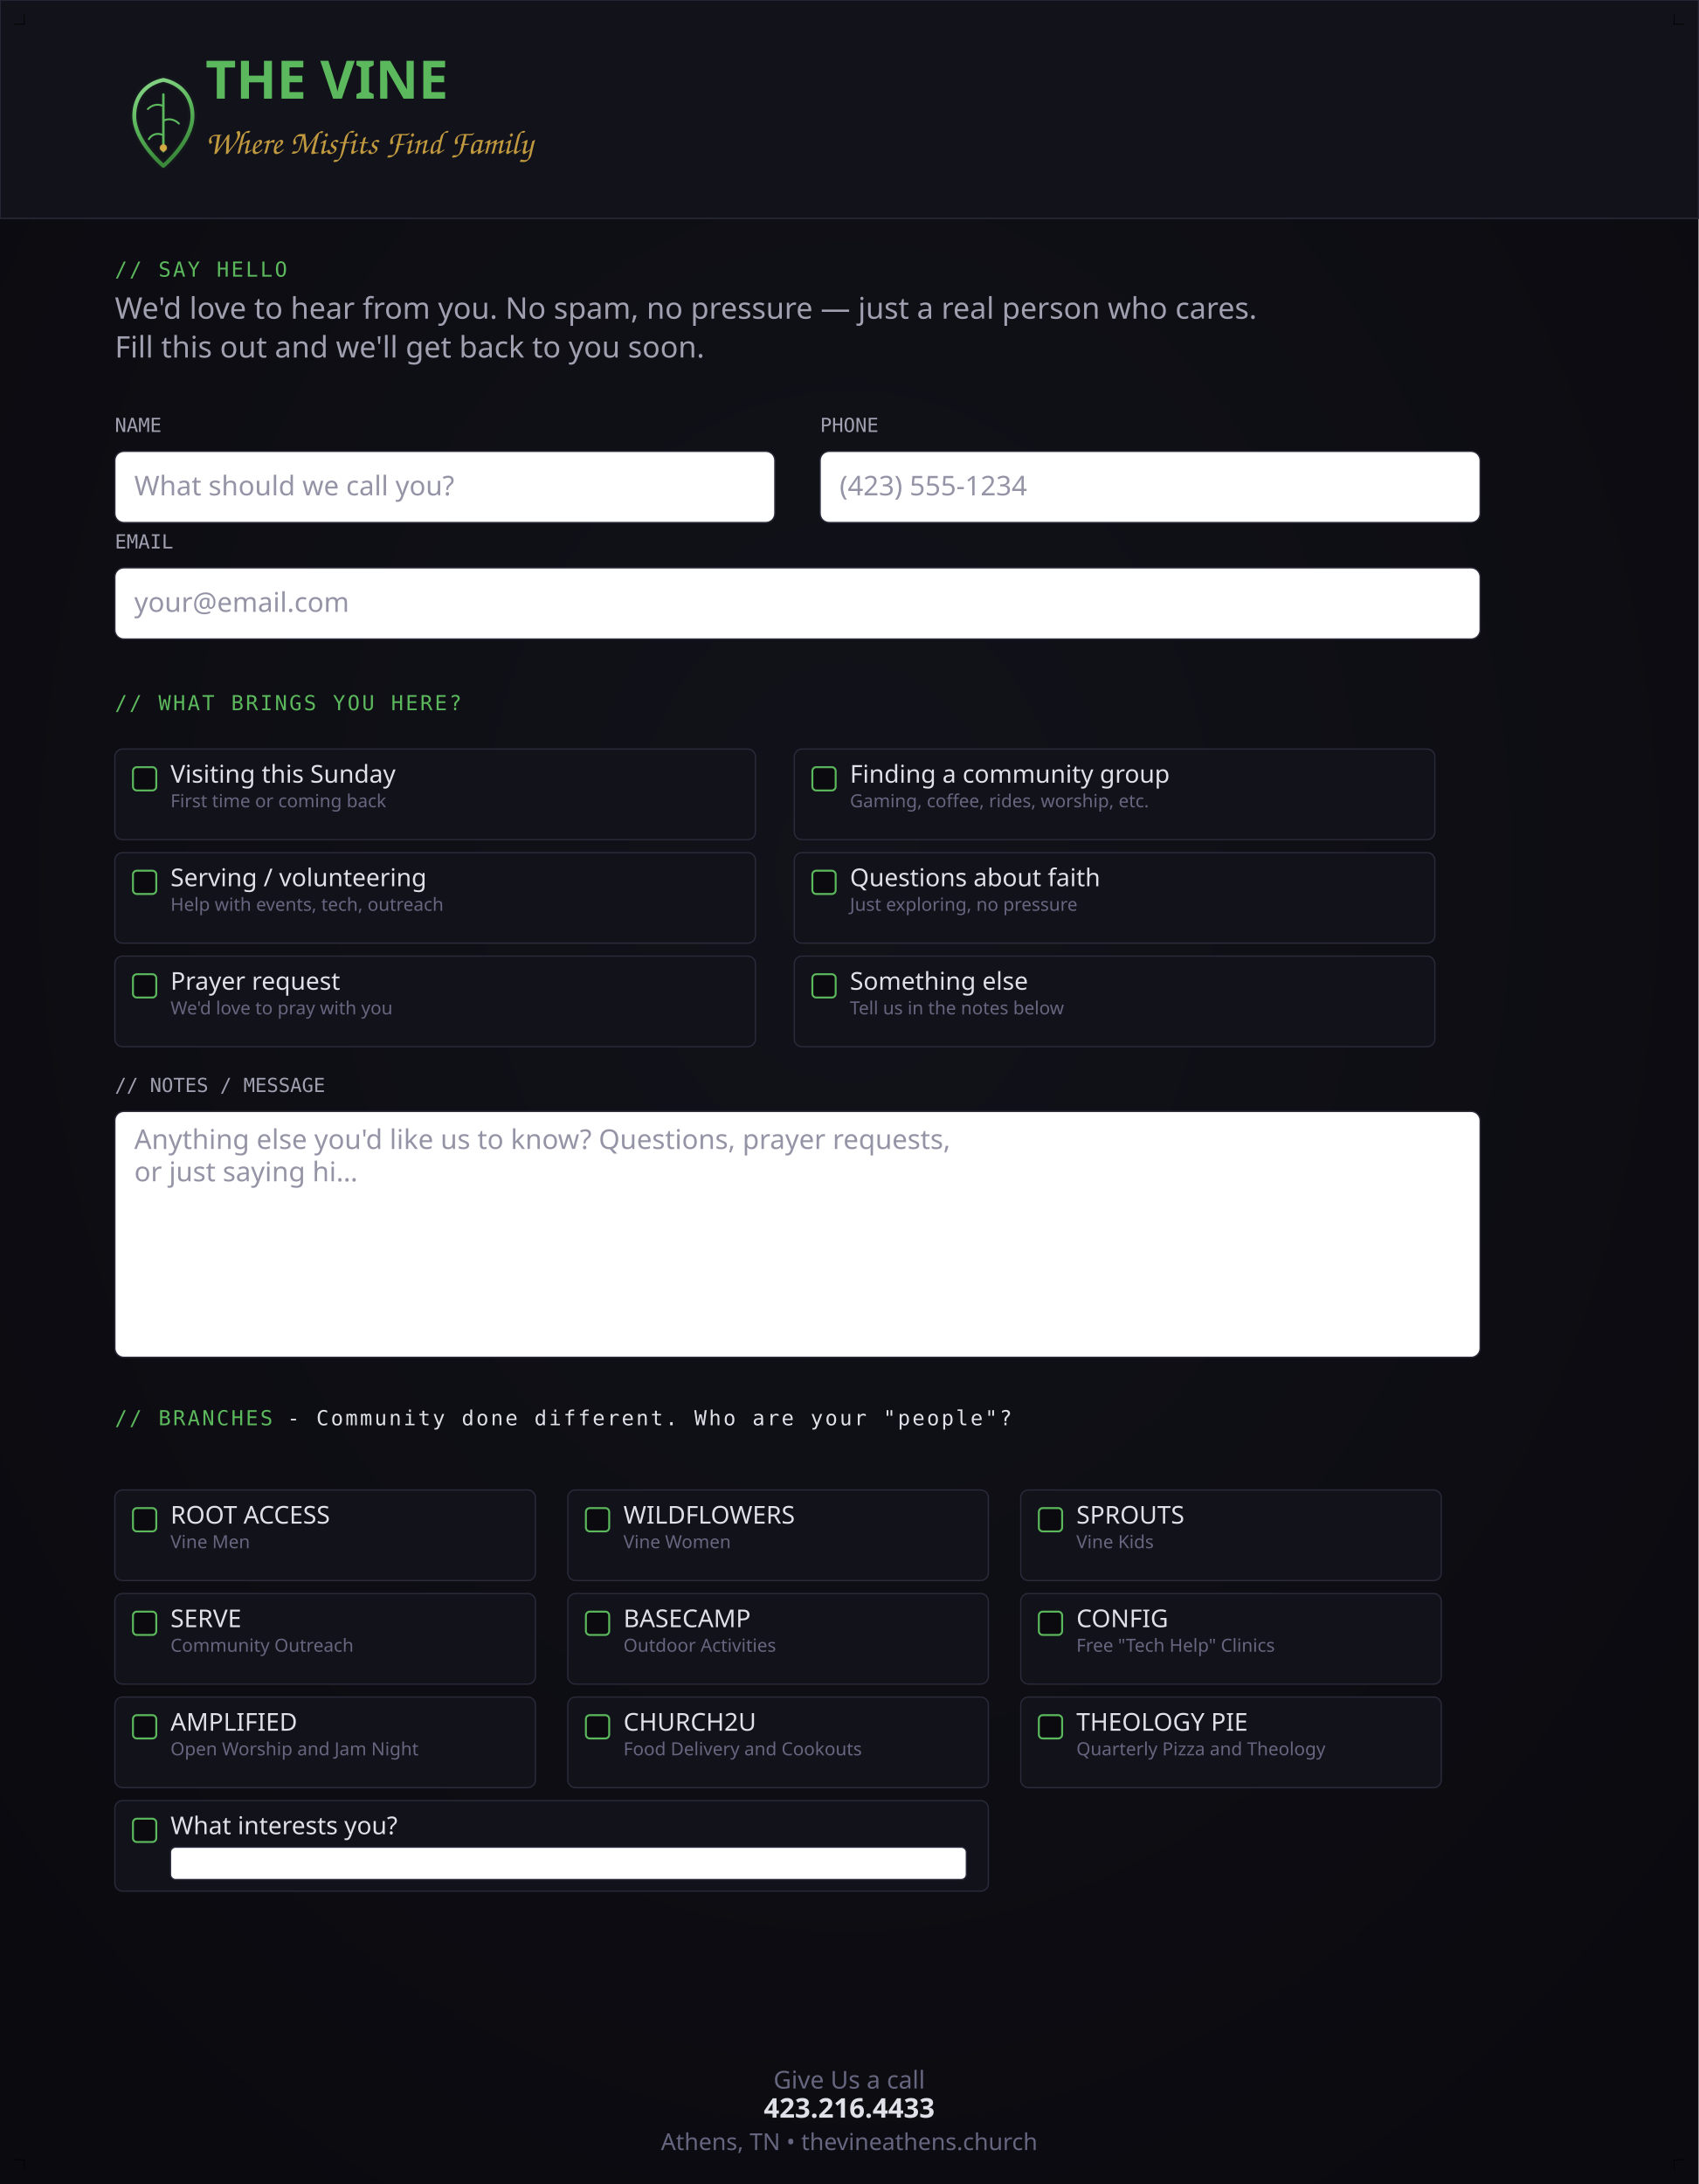
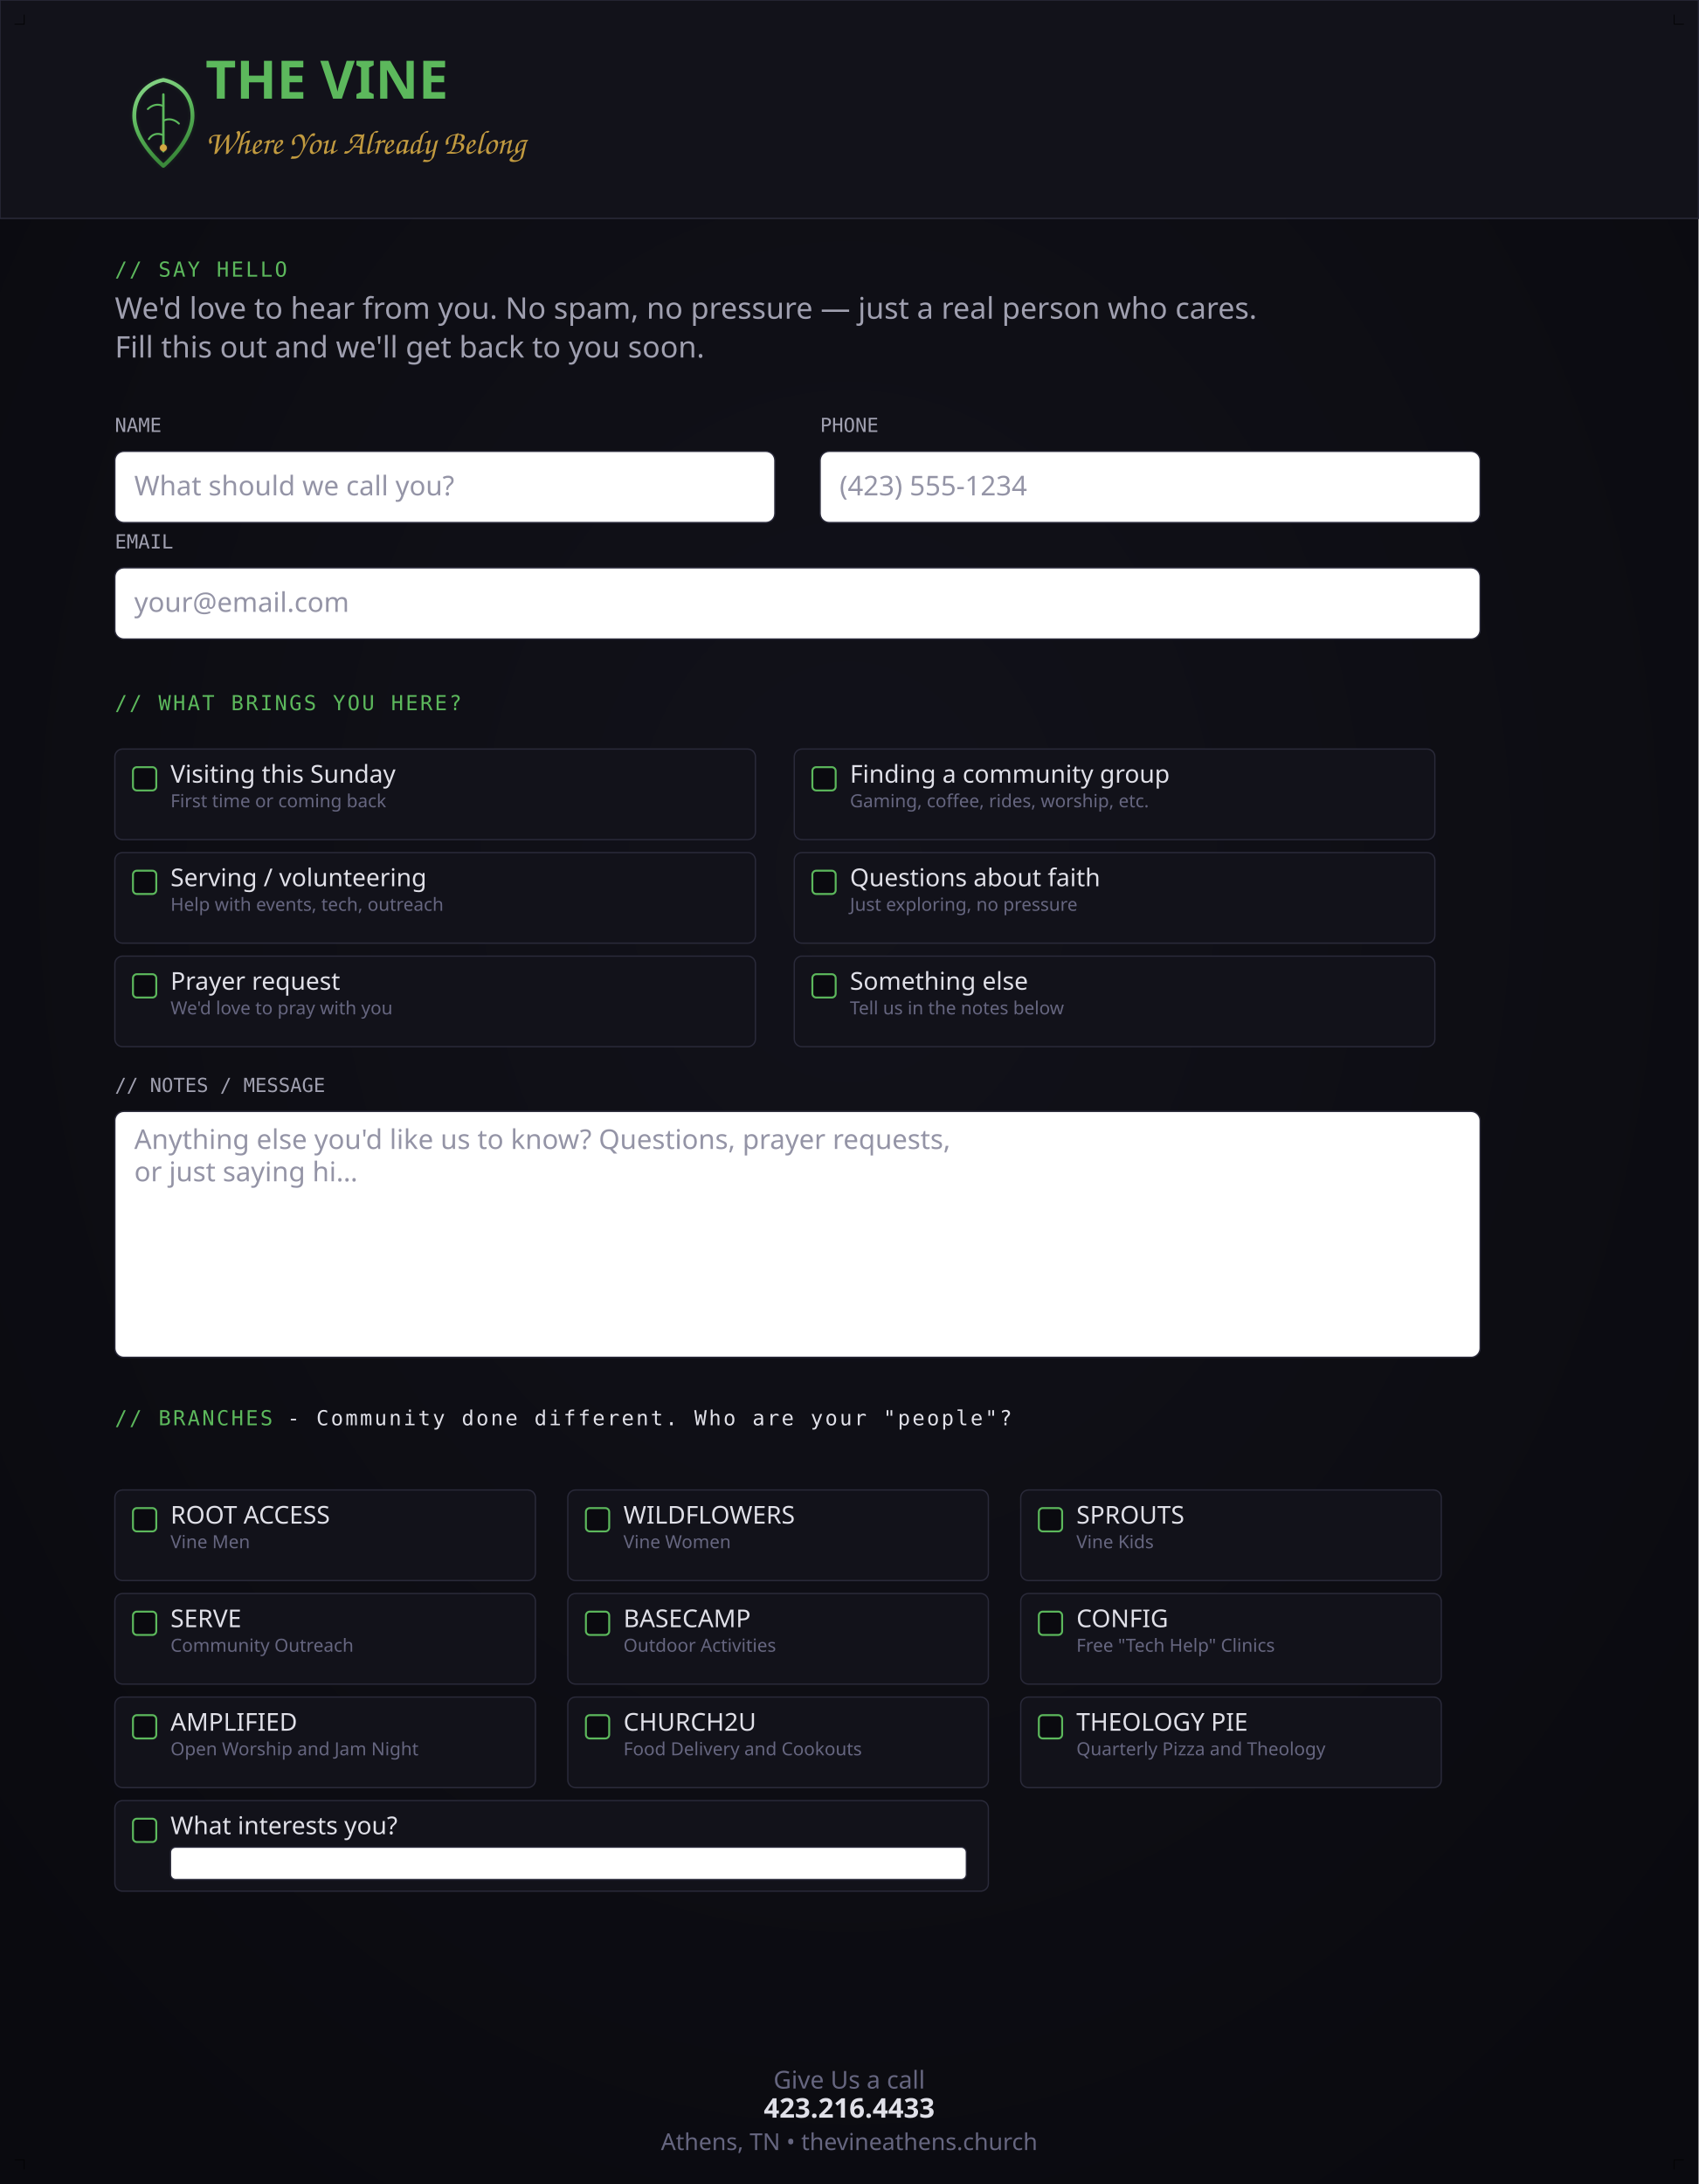
<svg xmlns="http://www.w3.org/2000/svg" viewBox="-37.5 -37.5 2625 3375" width="2625" height="3375">
  <defs>
    <radialGradient id="form-bg" cx="50%" cy="40%" r="70%">
      <stop offset="0%" stop-color="#12121a" />
      <stop offset="100%" stop-color="#0a0a0f" />
    </radialGradient>
    <linearGradient id="form-leaf" x1="0" y1="0" x2="0.3" y2="1">
      <stop offset="0%" stop-color="#8cd98c" />
      <stop offset="50%" stop-color="#5cb85c" />
      <stop offset="100%" stop-color="#3a8a3a" />
    </linearGradient>
    <filter id="form-amber-glow" x="-50%" y="-50%" width="200%" height="200%">
      <feGaussianBlur in="SourceGraphic" stdDeviation="2" result="blur" />
      <feMerge>
        <feMergeNode in="blur" />
        <feMergeNode in="SourceGraphic" />
      </feMerge>
    </filter>
    <filter id="form-leaf-glow" x="-20%" y="-20%" width="140%" height="140%">
      <feGaussianBlur in="SourceAlpha" stdDeviation="4" result="blur" />
      <feFlood flood-color="#5cb85c" flood-opacity="0.15" />
      <feComposite in2="blur" operator="in" result="glow" />
      <feMerge>
        <feMergeNode in="glow" />
        <feMergeNode in="SourceGraphic" />
      </feMerge>
    </filter>
  </defs>
  <rect x="-37.5" y="-37.5" width="2625" height="3375" fill="url(#form-bg)" />
  <g transform="translate(0, 0)">
    <rect x="-37.5" y="-37.5" width="2625" height="337.5" fill="#12121a" stroke="#2a2a3a" stroke-width="2" />
    <g transform="translate(140, 80) scale(0.75)">
      <path d="M100 185 C100 185 40 135 40 82 C40 42 65 15 100 8 C135 15 160 42 160 82 C160 135 100 185 100 185Z" fill="none" stroke="url(#form-leaf)" stroke-width="8" stroke-linejoin="round" filter="url(#form-leaf-glow)" />
      <line x1="100" y1="38" x2="100" y2="155" stroke="#5cb85c" stroke-width="5" stroke-linecap="round" />
      <path d="M100 62 C88 56 76 60 68 68" fill="none" stroke="#5cb85c" stroke-width="4" stroke-linecap="round" />
      <path d="M100 92 C112 86 124 90 132 98" fill="none" stroke="#5cb85c" stroke-width="4" stroke-linecap="round" />
      <path d="M100 122 C88 116 76 120 70 130" fill="none" stroke="#5cb85c" stroke-width="4" stroke-linecap="round" />
      <circle cx="100" cy="148" r="7" fill="#d4a843" filter="url(#form-amber-glow)" />
    </g>
    <text x="280" y="115" font-family="'Space Grotesk', sans-serif" font-size="82" font-weight="700" fill="#5cb85c">THE VINE</text>
-     <text x="280" y="200" font-family="'Caveat', cursive" font-size="52" fill="#d4a843" opacity="0.9">Where Misfits Find Family</text>
+     <text x="280" y="200" font-family="'Caveat', cursive" font-size="52" fill="#d4a843" opacity="0.9">Where You Already Belong</text>
  </g>
  <g transform="translate(0, 340)">
    <text x="140" y="50" font-family="'JetBrains Mono', monospace" font-size="32" fill="#5cb85c" letter-spacing="0.1em">// SAY HELLO</text>
    <text x="140" y="115" font-family="'Space Grotesk', sans-serif" font-size="46" fill="#a0a0b0">We'd love to hear from you. No spam, no pressure — just a real person who cares.</text>
    <text x="140" y="175" font-family="'Space Grotesk', sans-serif" font-size="46" fill="#a0a0b0">Fill this out and we'll get back to you soon.</text>
  </g>
  <g transform="translate(0, 630)">
    <g>
      <text x="140" y="0" font-family="'JetBrains Mono', monospace" font-size="30" fill="#a0a0b0">NAME</text>
      <rect x="140" y="30" width="1020" height="110" rx="14" fill="#ffffff" stroke="#2a2a3a" stroke-width="2" />
      <text x="170" y="98" font-family="'Space Grotesk', sans-serif" font-size="42" fill="#666680" opacity="0.7">What should we call you?</text>
      <text x="1230" y="0" font-family="'JetBrains Mono', monospace" font-size="30" fill="#a0a0b0">PHONE</text>
      <rect x="1230" y="30" width="1020" height="110" rx="14" fill="#ffffff" stroke="#2a2a3a" stroke-width="2" />
      <text x="1260" y="98" font-family="'Space Grotesk', sans-serif" font-size="42" fill="#666680" opacity="0.7">(423) 555-1234</text>
    </g>
    <g transform="translate(0, 180)">
      <text x="140" y="0" font-family="'JetBrains Mono', monospace" font-size="30" fill="#a0a0b0">EMAIL</text>
      <rect x="140" y="30" width="2110" height="110" rx="14" fill="#ffffff" stroke="#2a2a3a" stroke-width="2" />
      <text x="170" y="98" font-family="'Space Grotesk', sans-serif" font-size="42" fill="#666680" opacity="0.7">your@email.com</text>
    </g>
    <g transform="translate(0, 430)">
      <text x="140" y="0" font-family="'JetBrains Mono', monospace" font-size="32" fill="#5cb85c" letter-spacing="0.1em">// WHAT BRINGS YOU HERE?</text>
      <g transform="translate(140, 60)">
        <g>
          <rect x="0" y="0" width="990" height="140" rx="12" fill="#12121a" stroke="#2a2a3a" stroke-width="2" />
          <rect x="28" y="28" width="36" height="36" rx="6" fill="#0a0a0f" stroke="#5cb85c" stroke-width="3" />
          <text x="86" y="52" font-family="'Space Grotesk', sans-serif" font-size="38" fill="#e0e0e8">Visiting this Sunday</text>
          <text x="86" y="90" font-family="'Space Grotesk', sans-serif" font-size="28" fill="#666680">First time or coming back</text>
        </g>
        <g transform="translate(1050, 0)">
          <rect x="0" y="0" width="990" height="140" rx="12" fill="#12121a" stroke="#2a2a3a" stroke-width="2" />
          <rect x="28" y="28" width="36" height="36" rx="6" fill="#0a0a0f" stroke="#5cb85c" stroke-width="3" />
          <text x="86" y="52" font-family="'Space Grotesk', sans-serif" font-size="38" fill="#e0e0e8">Finding a community group</text>
          <text x="86" y="90" font-family="'Space Grotesk', sans-serif" font-size="28" fill="#666680">Gaming, coffee, rides, worship, etc.</text>
        </g>
      </g>
      <g transform="translate(140, 220)">
        <g>
          <rect x="0" y="0" width="990" height="140" rx="12" fill="#12121a" stroke="#2a2a3a" stroke-width="2" />
          <rect x="28" y="28" width="36" height="36" rx="6" fill="#0a0a0f" stroke="#5cb85c" stroke-width="3" />
          <text x="86" y="52" font-family="'Space Grotesk', sans-serif" font-size="38" fill="#e0e0e8">Serving / volunteering</text>
          <text x="86" y="90" font-family="'Space Grotesk', sans-serif" font-size="28" fill="#666680">Help with events, tech, outreach</text>
        </g>
        <g transform="translate(1050, 0)">
          <rect x="0" y="0" width="990" height="140" rx="12" fill="#12121a" stroke="#2a2a3a" stroke-width="2" />
          <rect x="28" y="28" width="36" height="36" rx="6" fill="#0a0a0f" stroke="#5cb85c" stroke-width="3" />
          <text x="86" y="52" font-family="'Space Grotesk', sans-serif" font-size="38" fill="#e0e0e8">Questions about faith</text>
          <text x="86" y="90" font-family="'Space Grotesk', sans-serif" font-size="28" fill="#666680">Just exploring, no pressure</text>
        </g>
      </g>
      <g transform="translate(140, 380)">
        <g>
          <rect x="0" y="0" width="990" height="140" rx="12" fill="#12121a" stroke="#2a2a3a" stroke-width="2" />
          <rect x="28" y="28" width="36" height="36" rx="6" fill="#0a0a0f" stroke="#5cb85c" stroke-width="3" />
          <text x="86" y="52" font-family="'Space Grotesk', sans-serif" font-size="38" fill="#e0e0e8">Prayer request</text>
          <text x="86" y="90" font-family="'Space Grotesk', sans-serif" font-size="28" fill="#666680">We'd love to pray with you</text>
        </g>
        <g transform="translate(1050, 0)">
          <rect x="0" y="0" width="990" height="140" rx="12" fill="#12121a" stroke="#2a2a3a" stroke-width="2" />
          <rect x="28" y="28" width="36" height="36" rx="6" fill="#0a0a0f" stroke="#5cb85c" stroke-width="3" />
          <text x="86" y="52" font-family="'Space Grotesk', sans-serif" font-size="38" fill="#e0e0e8">Something else</text>
          <text x="86" y="90" font-family="'Space Grotesk', sans-serif" font-size="28" fill="#666680">Tell us in the notes below</text>
        </g>
      </g>
    </g>
    <g transform="translate(0, 1020)">
      <text x="140" y="0" font-family="'JetBrains Mono', monospace" font-size="30" fill="#a0a0b0">// NOTES / MESSAGE</text>
      <rect x="140" y="30" width="2110" height="380" rx="14" fill="#ffffff" stroke="#2a2a3a" stroke-width="2" />
      <text x="170" y="88" font-family="'Space Grotesk', sans-serif" font-size="42" fill="#666680" opacity="0.7">Anything else you'd like us to know? Questions, prayer requests,</text>
      <text x="170" y="138" font-family="'Space Grotesk', sans-serif" font-size="42" fill="#666680" opacity="0.7">or just saying hi…</text>
      <text x="140" y="515" font-family="'JetBrains Mono', monospace" font-size="32" fill="#5cb85c" letter-spacing="0.1em">// BRANCHES <tspan fill="#e0e0e8">- Community done different. Who are your "people"?</tspan>
      </text>
      <g transform="translate(140, 615)">
        <g>
          <rect x="0" y="0" width="650" height="140" rx="12" fill="#12121a" stroke="#2a2a3a" stroke-width="2" />
          <rect x="28" y="28" width="36" height="36" rx="6" fill="#0a0a0f" stroke="#5cb85c" stroke-width="3" />
          <text x="86" y="52" font-family="'Space Grotesk', sans-serif" font-size="38" fill="#e0e0e8">ROOT ACCESS</text>
          <text x="86" y="90" font-family="'Space Grotesk', sans-serif" font-size="28" fill="#666680">Vine Men</text>
        </g>
        <g transform="translate(700, 0)">
          <rect x="0" y="0" width="650" height="140" rx="12" fill="#12121a" stroke="#2a2a3a" stroke-width="2" />
          <rect x="28" y="28" width="36" height="36" rx="6" fill="#0a0a0f" stroke="#5cb85c" stroke-width="3" />
          <text x="86" y="52" font-family="'Space Grotesk', sans-serif" font-size="38" fill="#e0e0e8">WILDFLOWERS</text>
          <text x="86" y="90" font-family="'Space Grotesk', sans-serif" font-size="28" fill="#666680">Vine Women</text>
        </g>
        <g transform="translate(1400, 0)">
          <rect x="0" y="0" width="650" height="140" rx="12" fill="#12121a" stroke="#2a2a3a" stroke-width="2" />
          <rect x="28" y="28" width="36" height="36" rx="6" fill="#0a0a0f" stroke="#5cb85c" stroke-width="3" />
          <text x="86" y="52" font-family="'Space Grotesk', sans-serif" font-size="38" fill="#e0e0e8">SPROUTS</text>
          <text x="86" y="90" font-family="'Space Grotesk', sans-serif" font-size="28" fill="#666680">Vine Kids</text>
        </g>
      </g>
      <g transform="translate(140, 775)">
        <g>
          <rect x="0" y="0" width="650" height="140" rx="12" fill="#12121a" stroke="#2a2a3a" stroke-width="2" />
          <rect x="28" y="28" width="36" height="36" rx="6" fill="#0a0a0f" stroke="#5cb85c" stroke-width="3" />
          <text x="86" y="52" font-family="'Space Grotesk', sans-serif" font-size="38" fill="#e0e0e8">SERVE</text>
          <text x="86" y="90" font-family="'Space Grotesk', sans-serif" font-size="28" fill="#666680">Community Outreach</text>
        </g>
        <g transform="translate(700, 0)">
          <rect x="0" y="0" width="650" height="140" rx="12" fill="#12121a" stroke="#2a2a3a" stroke-width="2" />
          <rect x="28" y="28" width="36" height="36" rx="6" fill="#0a0a0f" stroke="#5cb85c" stroke-width="3" />
          <text x="86" y="52" font-family="'Space Grotesk', sans-serif" font-size="38" fill="#e0e0e8">BASECAMP</text>
          <text x="86" y="90" font-family="'Space Grotesk', sans-serif" font-size="28" fill="#666680">Outdoor Activities</text>
        </g>
        <g transform="translate(1400, 0)">
          <rect x="0" y="0" width="650" height="140" rx="12" fill="#12121a" stroke="#2a2a3a" stroke-width="2" />
          <rect x="28" y="28" width="36" height="36" rx="6" fill="#0a0a0f" stroke="#5cb85c" stroke-width="3" />
          <text x="86" y="52" font-family="'Space Grotesk', sans-serif" font-size="38" fill="#e0e0e8">CONFIG</text>
          <text x="86" y="90" font-family="'Space Grotesk', sans-serif" font-size="28" fill="#666680">Free "Tech Help" Clinics</text>
        </g>
      </g>
      <g transform="translate(140, 935)">
        <g>
          <rect x="0" y="0" width="650" height="140" rx="12" fill="#12121a" stroke="#2a2a3a" stroke-width="2" />
          <rect x="28" y="28" width="36" height="36" rx="6" fill="#0a0a0f" stroke="#5cb85c" stroke-width="3" />
          <text x="86" y="52" font-family="'Space Grotesk', sans-serif" font-size="38" fill="#e0e0e8">AMPLIFIED</text>
          <text x="86" y="90" font-family="'Space Grotesk', sans-serif" font-size="28" fill="#666680">Open Worship and Jam Night</text>
        </g>
        <g transform="translate(700, 0)">
          <rect x="0" y="0" width="650" height="140" rx="12" fill="#12121a" stroke="#2a2a3a" stroke-width="2" />
          <rect x="28" y="28" width="36" height="36" rx="6" fill="#0a0a0f" stroke="#5cb85c" stroke-width="3" />
          <text x="86" y="52" font-family="'Space Grotesk', sans-serif" font-size="38" fill="#e0e0e8">CHURCH2U</text>
          <text x="86" y="90" font-family="'Space Grotesk', sans-serif" font-size="28" fill="#666680">Food Delivery and Cookouts</text>
        </g>
        <g transform="translate(1400, 0)">
          <rect x="0" y="0" width="650" height="140" rx="12" fill="#12121a" stroke="#2a2a3a" stroke-width="2" />
          <rect x="28" y="28" width="36" height="36" rx="6" fill="#0a0a0f" stroke="#5cb85c" stroke-width="3" />
          <text x="86" y="52" font-family="'Space Grotesk', sans-serif" font-size="38" fill="#e0e0e8">THEOLOGY PIE</text>
          <text x="86" y="90" font-family="'Space Grotesk', sans-serif" font-size="28" fill="#666680">Quarterly Pizza and Theology</text>
        </g>
      </g>
      <g transform="translate(140, 1095)">
        <g>
          <rect x="0" y="0" width="1350" height="140" rx="12" fill="#12121a" stroke="#2a2a3a" stroke-width="2" />
          <rect x="28" y="28" width="36" height="36" rx="6" fill="#0a0a0f" stroke="#5cb85c" stroke-width="3" />
          <text x="86" y="52" font-family="'Space Grotesk', sans-serif" font-size="38" fill="#e0e0e8">What interests you?</text>
          <rect x="86" y="72" width="1230" height="50" rx="8" fill="#ffffff" stroke="#2a2a3a" stroke-width="2" />
        </g>
      </g>
    </g>
  </g>
  <g transform="translate(0, 3250)">
    <text x="1275" y="-60" text-anchor="middle" font-family="'Space Grotesk', sans-serif" font-size="38" fill="#666680">Give Us a call</text>
    <text x="1275" y="-15" text-anchor="middle" font-family="'Space Grotesk', sans-serif" font-size="42" fill="#e0e0e8" font-weight="700">423.216.4433</text>
    <text x="1275" y="35" text-anchor="middle" font-family="'Space Grotesk', sans-serif" font-size="36" fill="#666680">Athens, TN • thevineathens.church</text>
  </g>
  <g stroke="#000000" stroke-width="1" fill="none">
    <path d="M-15,0 L0,0 L0,-15" />
    <path d="M2550,-15 L2550,0 L2565,0" />
    <path d="M-15,3300 L0,3300 L0,3315" />
    <path d="M2550,3315 L2550,3300 L2565,3300" />
  </g>
</svg>
